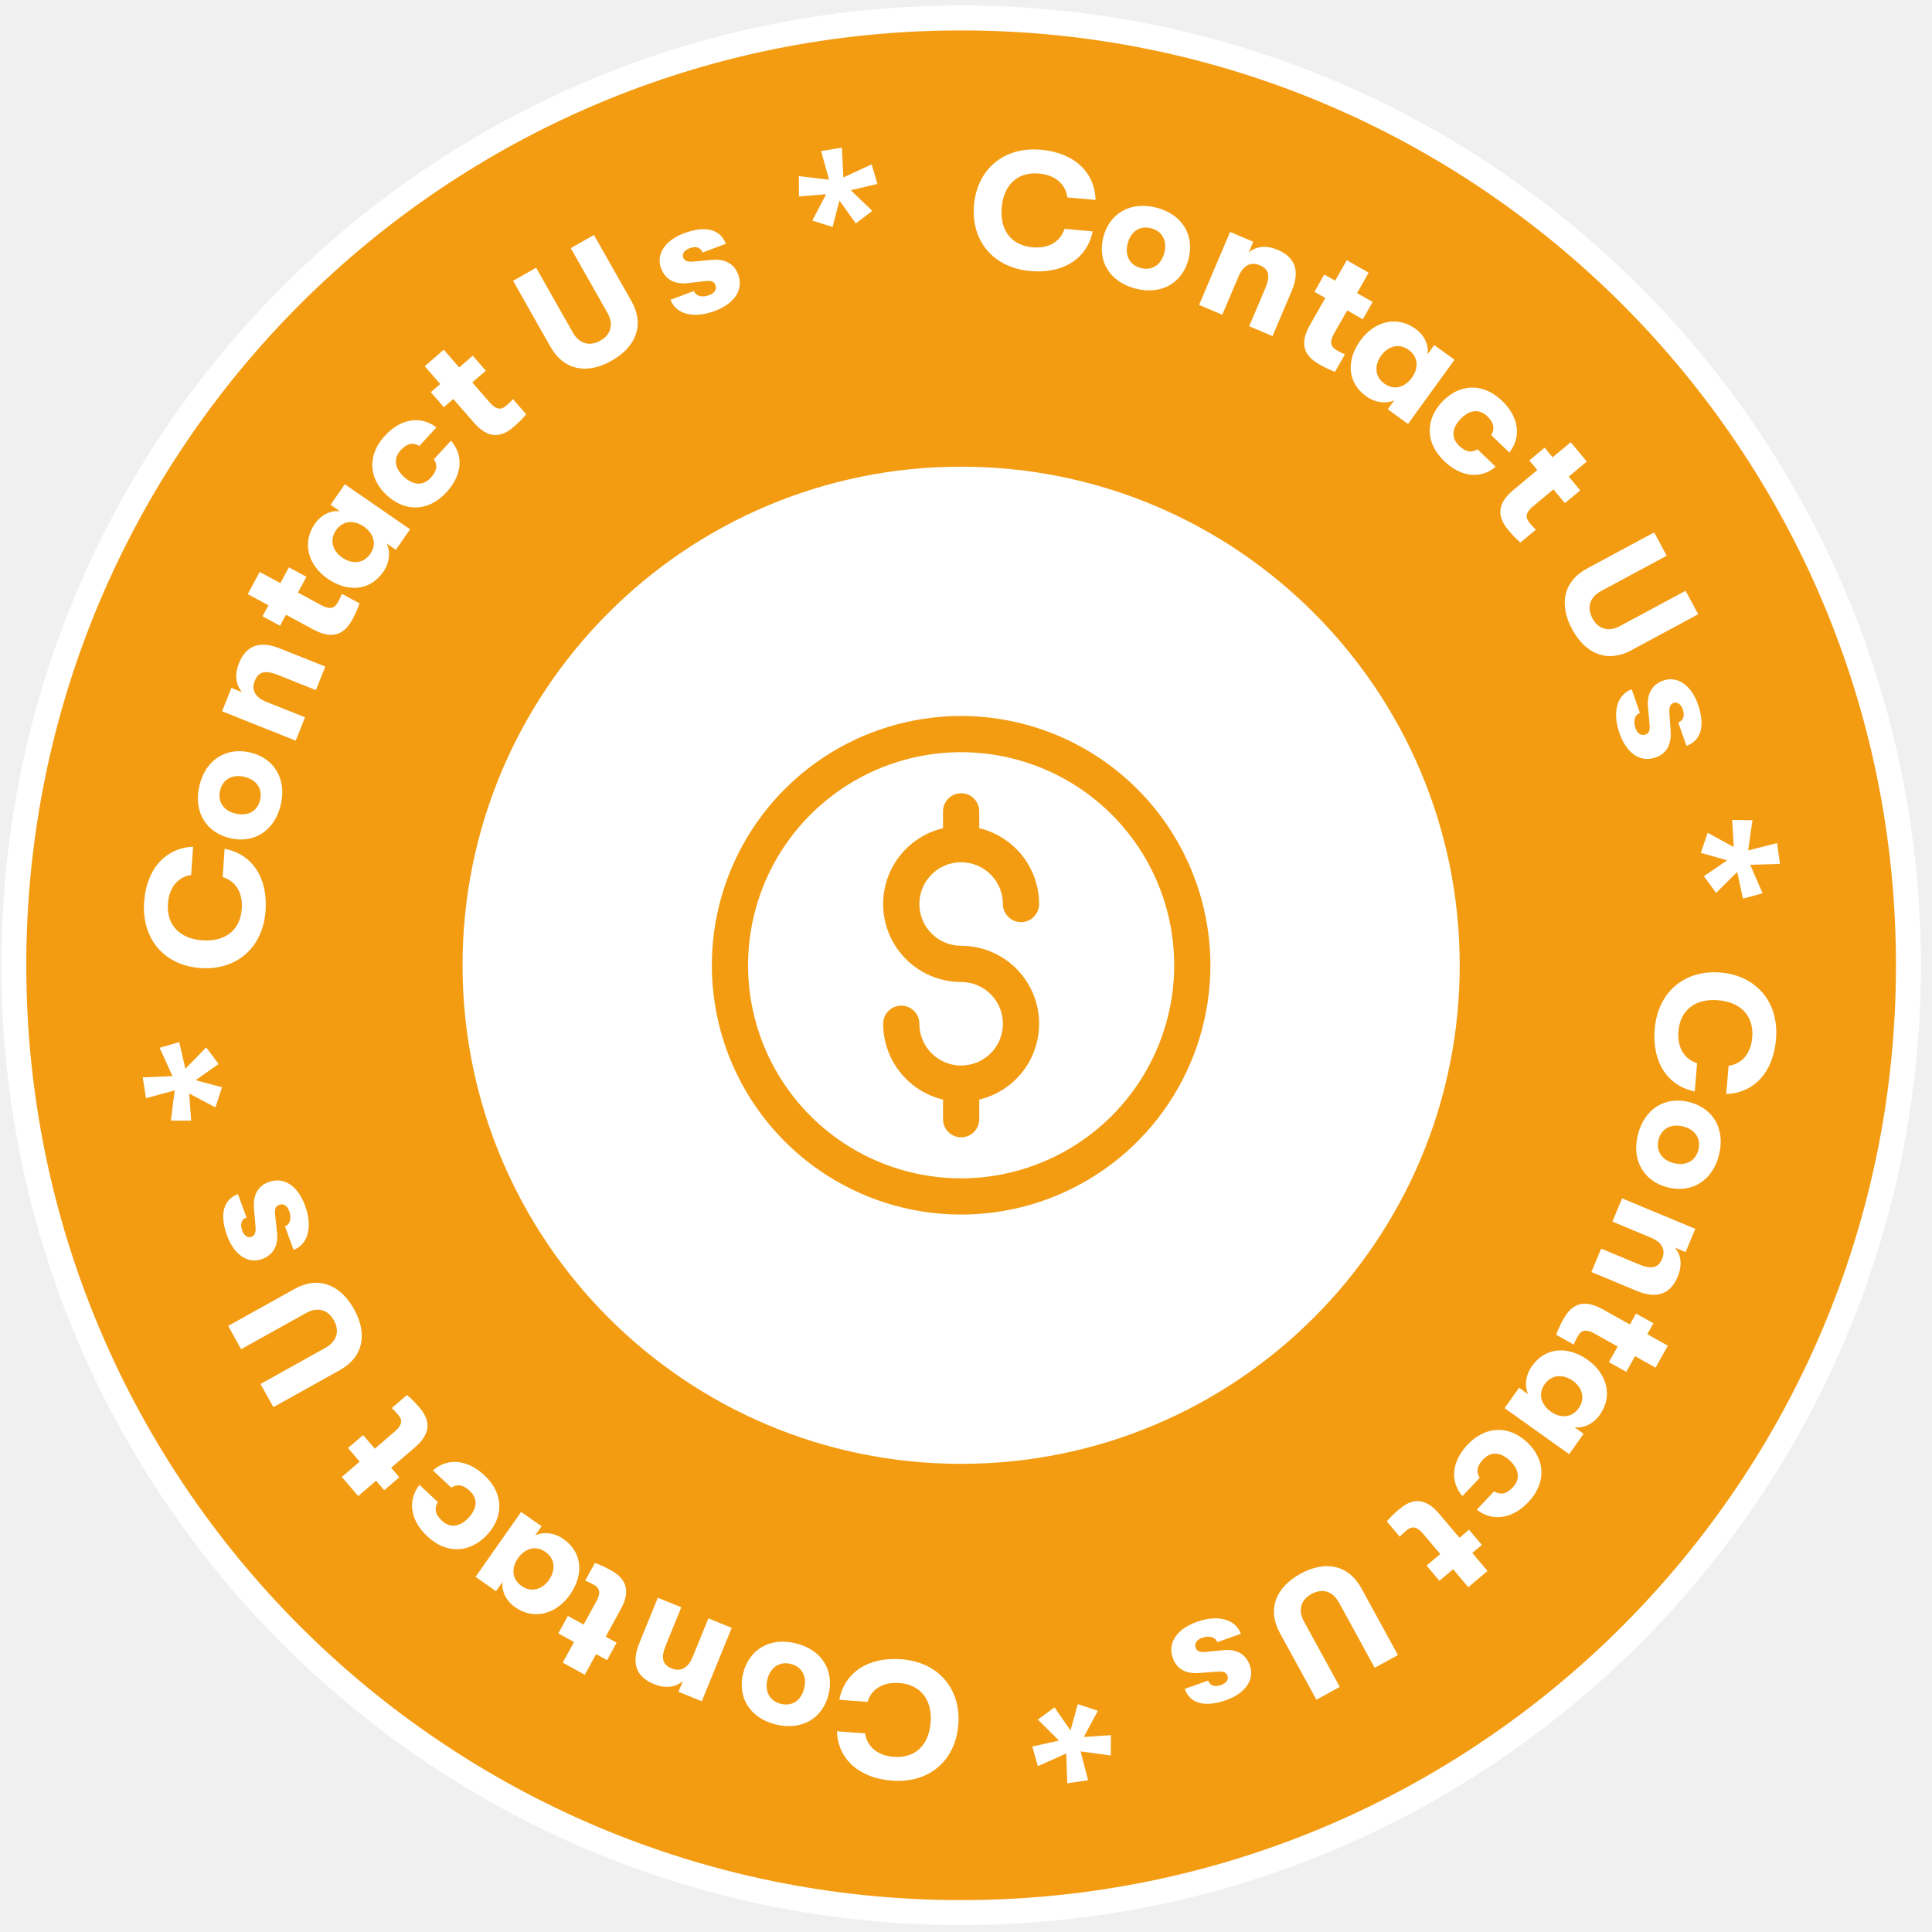
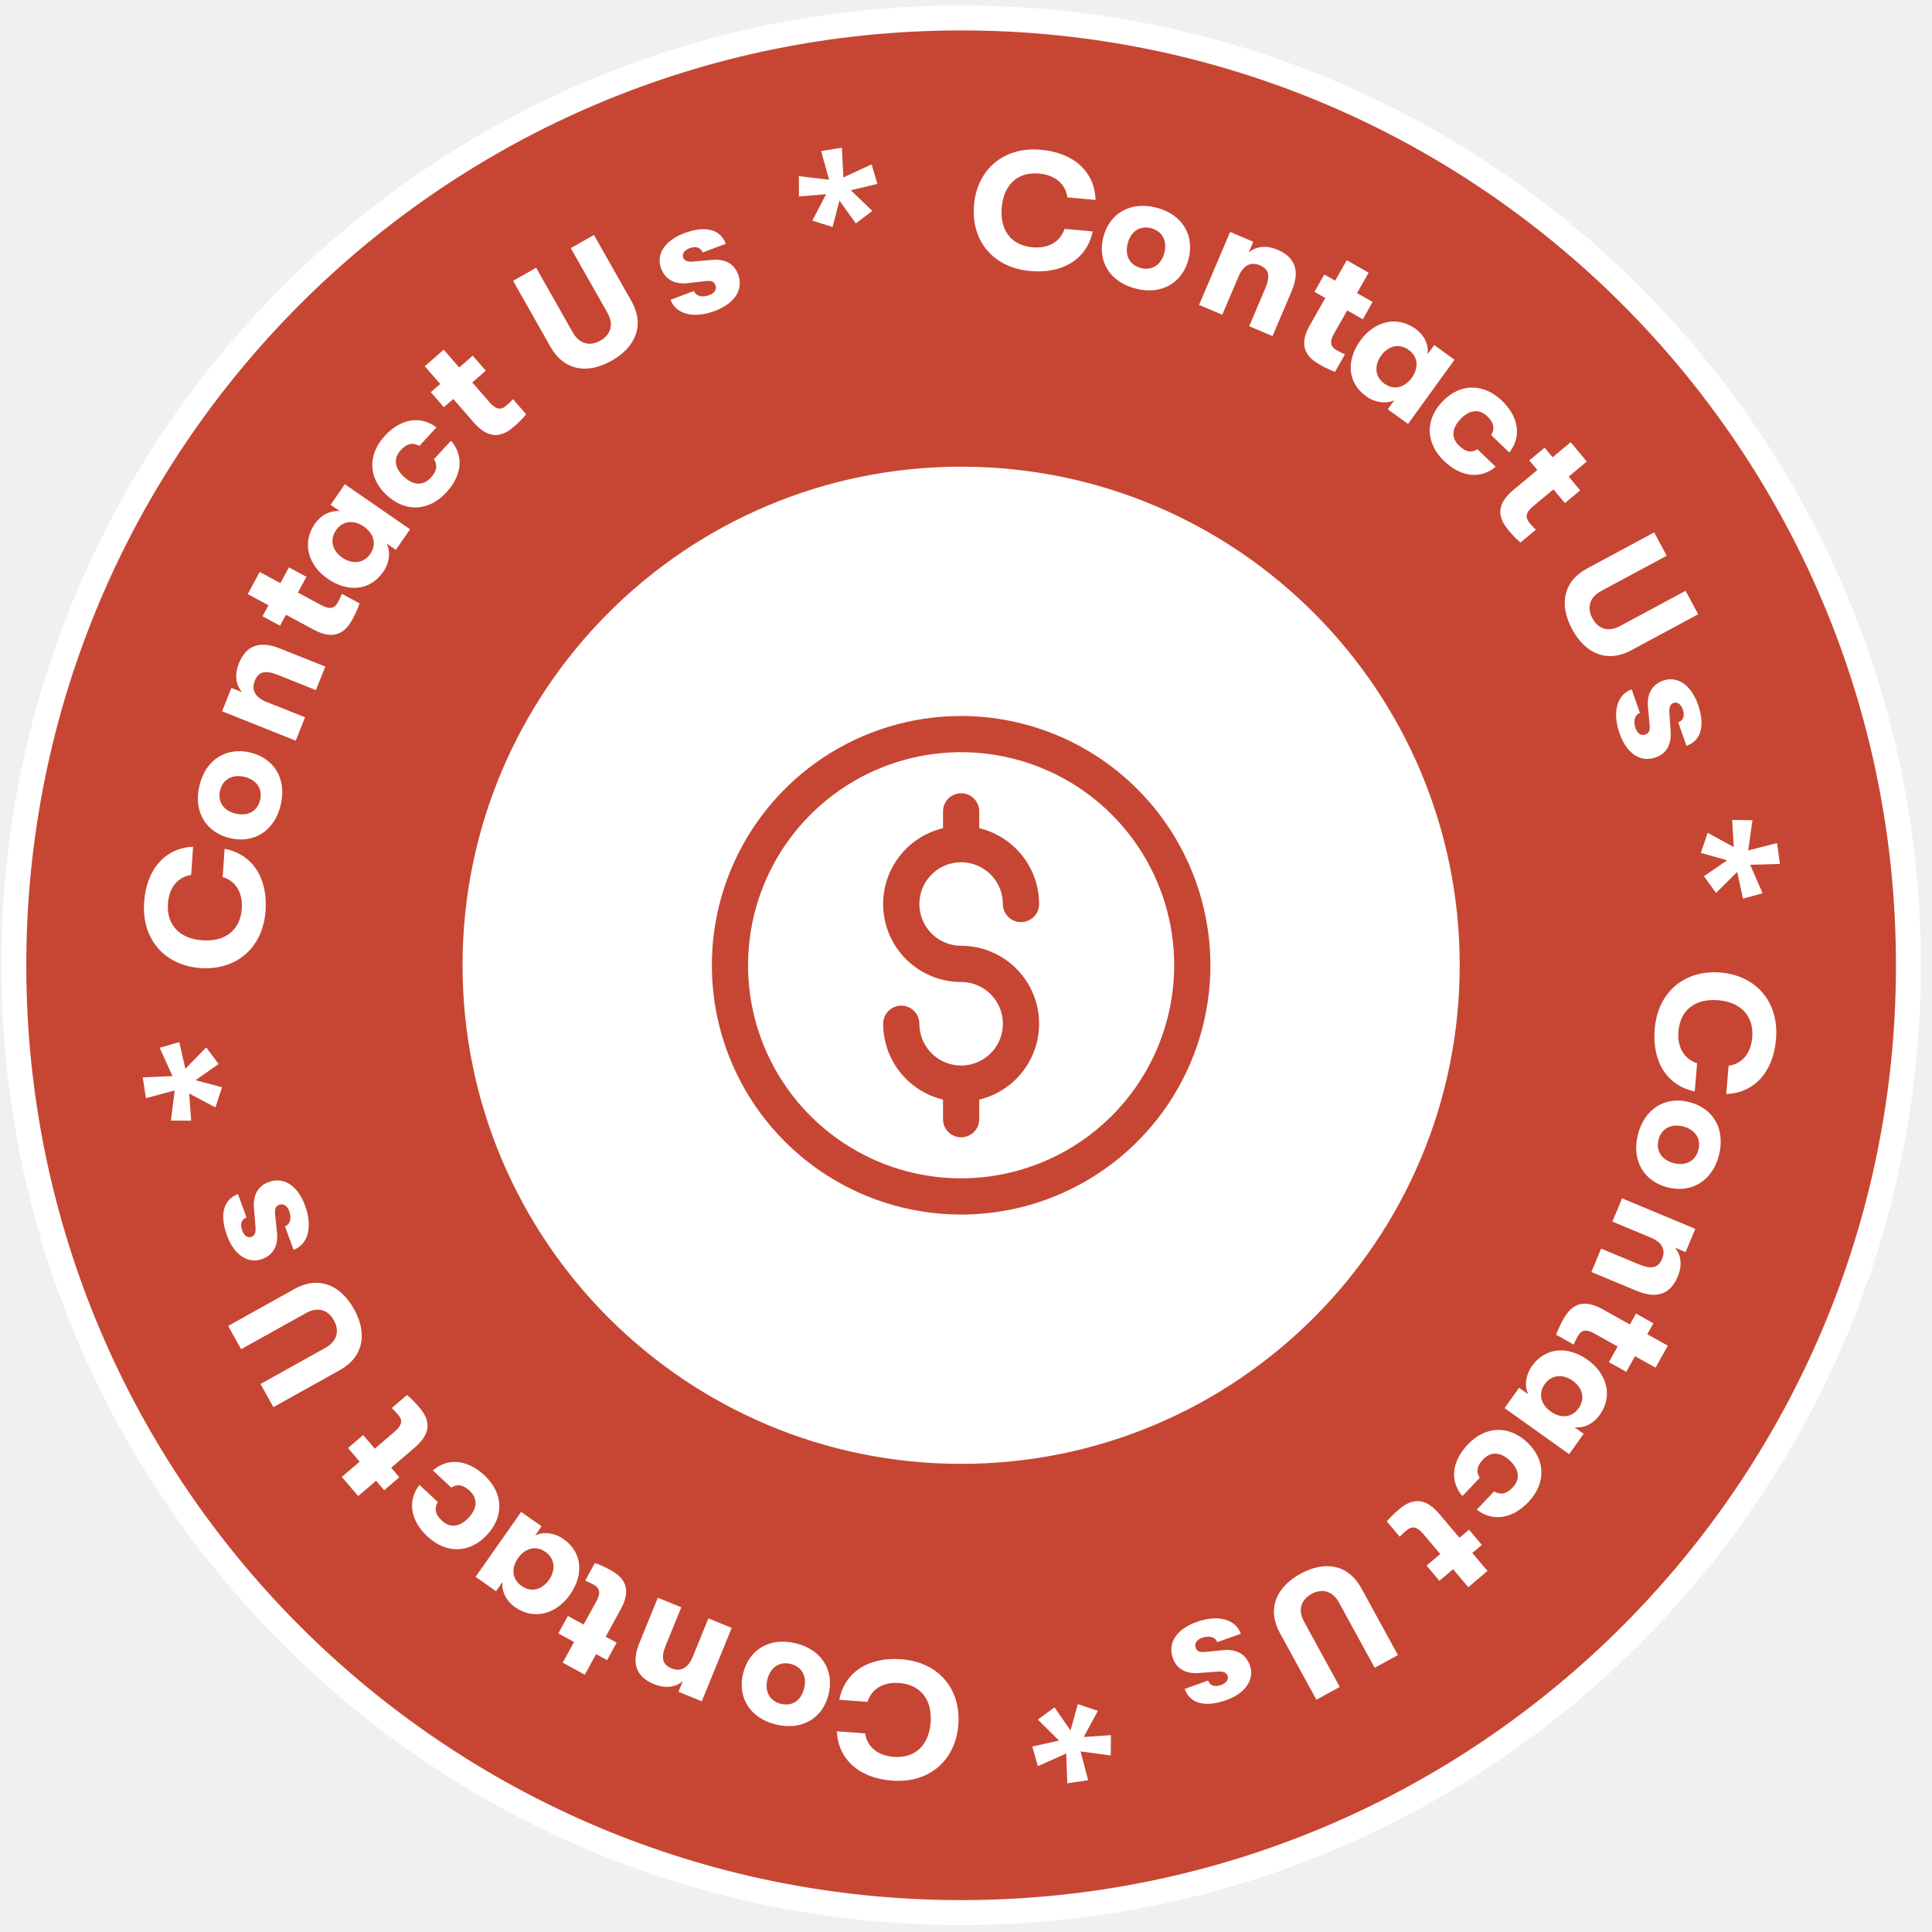
<svg xmlns="http://www.w3.org/2000/svg" width="155" height="155" viewBox="0 0 155 155" fill="none">
-   <circle cx="77.109" cy="77.441" r="76" fill="#F39C12" stroke="white" stroke-width="2" />
+   <circle cx="77.109" cy="77.441" r="76" fill="#C64633" stroke="white" stroke-width="2" />
  <path d="M82.648 21.743C79.624 21.471 77.889 19.26 78.144 16.434C78.399 13.608 80.502 11.743 83.525 12.016C86.22 12.259 87.839 13.85 87.893 16.041L85.632 15.837C85.489 14.778 84.681 14.042 83.367 13.924C81.632 13.767 80.528 14.834 80.366 16.634C80.203 18.435 81.098 19.682 82.833 19.839C84.147 19.957 85.074 19.378 85.404 18.361L87.665 18.565C87.22 20.712 85.342 21.987 82.648 21.743Z" fill="white" />
  <path d="M91.1 23.152C88.979 22.601 88.031 20.896 88.519 19.018C89.007 17.14 90.665 16.112 92.786 16.663C94.894 17.21 95.841 18.916 95.353 20.794C94.865 22.671 93.207 23.7 91.1 23.152ZM91.528 21.504C92.448 21.743 93.169 21.222 93.412 20.289C93.654 19.357 93.277 18.55 92.358 18.311C91.425 18.069 90.716 18.593 90.474 19.526C90.231 20.458 90.595 21.262 91.528 21.504Z" fill="white" />
  <path d="M98.059 25.252L96.2 24.462L98.689 18.607L100.547 19.397L100.186 20.247C100.805 19.736 101.622 19.668 102.509 20.044C103.93 20.649 104.306 21.755 103.63 23.346L102.091 26.966L100.221 26.171L101.501 23.158C101.919 22.174 101.831 21.606 101.078 21.286C100.337 20.971 99.742 21.292 99.36 22.191L98.059 25.252Z" fill="white" />
  <path d="M107.274 28.118C107.469 28.229 107.728 28.361 107.902 28.429L107.107 29.829C106.828 29.732 106.389 29.543 105.884 29.256C105.058 28.787 104.026 27.958 105.075 26.11L106.327 23.907L105.455 23.412L106.244 22.023L107.116 22.518L108.048 20.877L109.804 21.875L108.872 23.516L110.122 24.226L109.334 25.615L108.083 24.904L107.04 26.74C106.577 27.555 106.838 27.87 107.274 28.118Z" fill="white" />
  <path d="M109.601 31.791C108.062 30.677 108.018 28.869 109.141 27.319C110.255 25.779 112.058 25.292 113.555 26.376C114.303 26.918 114.636 27.696 114.534 28.421L115.068 27.684L116.693 28.86L112.963 34.013L111.338 32.836L111.864 32.109C111.215 32.421 110.318 32.31 109.601 31.791ZM111.055 30.774C111.867 31.362 112.725 31.055 113.267 30.306C113.801 29.569 113.825 28.658 113.013 28.069C112.254 27.52 111.373 27.746 110.808 28.526C110.243 29.307 110.296 30.225 111.055 30.774Z" fill="white" />
  <path d="M115.857 36.986C114.344 35.531 114.336 33.655 115.726 32.209C117.117 30.763 118.992 30.699 120.504 32.153C121.874 33.471 122.073 35.053 121.09 36.305L119.634 34.905C119.941 34.376 119.857 33.911 119.325 33.399C118.697 32.795 117.914 32.848 117.182 33.609C116.45 34.37 116.428 35.155 117.056 35.758C117.589 36.271 118.047 36.346 118.536 36.047L119.992 37.446C118.807 38.45 117.227 38.303 115.857 36.986Z" fill="white" />
  <path d="M122.741 41.983C122.884 42.156 123.08 42.37 123.219 42.495L121.982 43.526C121.755 43.337 121.411 43.006 121.039 42.56C120.431 41.83 119.756 40.691 121.389 39.33L123.336 37.708L122.693 36.938L123.92 35.915L124.562 36.686L126.012 35.478L127.305 37.029L125.855 38.237L126.776 39.342L125.549 40.365L124.628 39.26L123.006 40.611C122.286 41.211 122.42 41.598 122.741 41.983Z" fill="white" />
  <path d="M126.128 50.481C125.052 48.482 125.434 46.628 127.328 45.609L132.71 42.714L133.717 44.585L128.451 47.417C127.521 47.918 127.298 48.757 127.755 49.605C128.218 50.466 129.034 50.73 129.964 50.23L135.23 47.398L136.243 49.281L130.861 52.176C128.966 53.195 127.203 52.48 126.128 50.481Z" fill="white" />
  <path d="M129.93 58.831C129.334 57.124 129.736 55.712 130.907 55.303L131.568 57.197C131.157 57.341 131.009 57.839 131.214 58.425C131.357 58.836 131.656 59.053 132.005 58.932C132.28 58.836 132.394 58.642 132.34 58.088L132.212 56.721C132.114 55.679 132.534 54.917 133.443 54.6C134.577 54.204 135.682 54.965 136.221 56.51C136.812 58.205 136.495 59.42 135.299 59.837L134.642 57.956C135.066 57.808 135.182 57.418 135.003 56.907C134.86 56.496 134.565 56.291 134.278 56.391C134.004 56.487 133.89 56.722 133.935 57.252L134.03 58.645C134.111 59.679 133.738 60.452 132.828 60.769C131.582 61.204 130.486 60.426 129.93 58.831Z" fill="white" />
  <path d="M142.802 69.312L140.413 69.378L141.41 71.665L139.832 72.097L139.373 69.949L137.676 71.638L136.702 70.294L138.564 69.022L136.455 68.423L137.004 66.814L139.096 67.962L138.966 65.782L140.595 65.808L140.252 68.228L142.569 67.639L142.802 69.312Z" fill="white" />
  <path d="M132.753 82.566C133.003 79.541 135.201 77.789 138.029 78.024C140.857 78.258 142.736 80.347 142.486 83.372C142.262 86.069 140.684 87.699 138.493 87.769L138.68 85.507C139.739 85.356 140.469 84.543 140.578 83.228C140.721 81.491 139.647 80.396 137.845 80.246C136.043 80.097 134.802 81.001 134.659 82.737C134.55 84.052 135.135 84.975 136.155 85.298L135.967 87.56C133.818 87.13 132.529 85.262 132.753 82.566Z" fill="white" />
  <path d="M131.408 91.027C131.943 88.902 133.641 87.942 135.523 88.416C137.404 88.889 138.445 90.54 137.91 92.664C137.378 94.776 135.679 95.737 133.798 95.263C131.917 94.789 130.876 93.139 131.408 91.027ZM133.059 91.443C132.827 92.364 133.354 93.082 134.288 93.317C135.222 93.553 136.026 93.17 136.259 92.249C136.494 91.314 135.964 90.609 135.029 90.374C134.095 90.138 133.294 90.508 133.059 91.443Z" fill="white" />
  <path d="M129.36 98.006L130.136 96.142L136.009 98.587L135.232 100.452L134.38 100.096C134.895 100.712 134.97 101.529 134.599 102.418C134.006 103.844 132.902 104.228 131.306 103.563L127.675 102.051L128.457 100.175L131.478 101.433C132.465 101.844 133.033 101.752 133.347 100.996C133.657 100.253 133.332 99.66 132.43 99.285L129.36 98.006Z" fill="white" />
  <path d="M126.56 107.24C126.451 107.436 126.321 107.696 126.254 107.87L124.848 107.085C124.944 106.806 125.129 106.366 125.412 105.858C125.875 105.029 126.697 103.991 128.552 105.027L130.765 106.262L131.254 105.386L132.648 106.165L132.159 107.041L133.807 107.961L132.822 109.724L131.175 108.804L130.473 110.06L129.079 109.281L129.78 108.025L127.936 106.996C127.118 106.539 126.805 106.802 126.56 107.24Z" fill="white" />
  <path d="M122.906 109.594C124.009 108.046 125.816 107.989 127.375 109.1C128.922 110.203 129.423 112.002 128.35 113.507C127.814 114.259 127.038 114.598 126.312 114.502L127.054 115.03L125.889 116.664L120.709 112.971L121.873 111.338L122.604 111.859C122.288 111.212 122.393 110.314 122.906 109.594ZM123.934 111.04C123.351 111.856 123.665 112.712 124.418 113.249C125.159 113.777 126.071 113.795 126.653 112.978C127.197 112.215 126.964 111.336 126.18 110.777C125.395 110.217 124.478 110.277 123.934 111.04Z" fill="white" />
  <path d="M117.756 115.889C119.199 114.366 121.075 114.344 122.532 115.723C123.988 117.103 124.066 118.978 122.623 120.501C121.315 121.88 119.734 122.091 118.475 121.117L119.864 119.651C120.395 119.954 120.86 119.867 121.368 119.33C121.967 118.698 121.909 117.915 121.143 117.189C120.376 116.463 119.591 116.447 118.992 117.079C118.484 117.615 118.412 118.075 118.715 118.562L117.326 120.027C116.314 118.85 116.449 117.269 117.756 115.889Z" fill="white" />
  <path d="M112.809 122.808C112.638 122.953 112.424 123.15 112.3 123.29L111.261 122.06C111.448 121.832 111.777 121.485 112.22 121.11C112.946 120.497 114.08 119.814 115.452 121.436L117.088 123.371L117.854 122.723L118.886 123.943L118.12 124.591L119.339 126.032L117.797 127.336L116.578 125.895L115.48 126.824L114.448 125.604L115.547 124.675L114.183 123.063C113.578 122.348 113.192 122.484 112.809 122.808Z" fill="white" />
  <path d="M104.338 126.257C106.329 125.167 108.186 125.535 109.219 127.422L112.153 132.782L110.289 133.803L107.418 128.558C106.911 127.632 106.07 127.416 105.225 127.878C104.369 128.347 104.11 129.166 104.617 130.092L107.488 135.336L105.612 136.363L102.678 131.003C101.645 129.116 102.347 127.348 104.338 126.257Z" fill="white" />
  <path d="M96.013 130.121C97.716 129.513 99.131 129.904 99.549 131.073L97.659 131.748C97.513 131.337 97.013 131.194 96.429 131.402C96.019 131.549 95.804 131.85 95.928 132.198C96.026 132.471 96.22 132.584 96.774 132.526L98.141 132.389C99.182 132.283 99.946 132.697 100.271 133.604C100.675 134.735 99.922 135.845 98.381 136.395C96.69 136.999 95.473 136.691 95.047 135.498L96.924 134.827C97.075 135.25 97.465 135.363 97.975 135.181C98.385 135.034 98.587 134.738 98.485 134.452C98.388 134.178 98.151 134.067 97.622 134.115L96.23 134.22C95.197 134.309 94.421 133.942 94.097 133.034C93.653 131.791 94.422 130.69 96.013 130.121Z" fill="white" />
  <path d="M85.626 143.069L85.543 140.681L83.264 141.695L82.82 140.12L84.964 139.645L83.263 137.96L84.6 136.977L85.885 138.83L86.469 136.716L88.082 137.254L86.949 139.354L89.129 139.208L89.114 140.837L86.692 140.512L87.298 142.824L85.626 143.069Z" fill="white" />
  <path d="M72.304 133.118C75.331 133.347 77.099 135.531 76.885 138.361C76.671 141.191 74.596 143.085 71.569 142.857C68.871 142.654 67.229 141.087 67.143 138.897L69.406 139.067C69.565 140.125 70.384 140.849 71.7 140.948C73.437 141.079 74.525 139.996 74.661 138.193C74.797 136.39 73.884 135.157 72.147 135.025C70.831 134.926 69.912 135.519 69.597 136.54L67.334 136.37C67.747 134.217 69.606 132.915 72.304 133.118Z" fill="white" />
  <path d="M63.835 131.838C65.964 132.357 66.937 134.048 66.477 135.933C66.017 137.817 64.375 138.87 62.246 138.351C60.131 137.835 59.157 136.144 59.617 134.259C60.077 132.374 61.719 131.321 63.835 131.838ZM63.432 133.492C62.508 133.266 61.794 133.799 61.566 134.735C61.338 135.671 61.727 136.472 62.65 136.697C63.586 136.925 64.287 136.39 64.515 135.454C64.744 134.518 64.368 133.72 63.432 133.492Z" fill="white" />
  <path d="M56.834 129.838L58.704 130.601L56.302 136.492L54.432 135.729L54.781 134.874C54.17 135.394 53.353 135.474 52.461 135.11C51.031 134.527 50.639 133.427 51.292 131.826L52.777 128.184L54.659 128.951L53.423 131.982C53.019 132.972 53.116 133.539 53.874 133.848C54.619 134.152 55.21 133.823 55.578 132.918L56.834 129.838Z" fill="white" />
  <path d="M47.584 127.11C47.387 127.002 47.126 126.874 46.951 126.808L47.726 125.396C48.006 125.49 48.448 125.672 48.957 125.951C49.79 126.408 50.834 127.222 49.812 129.085L48.593 131.307L49.472 131.789L48.704 133.189L47.824 132.707L46.916 134.361L45.146 133.39L46.054 131.735L44.793 131.043L45.561 129.643L46.822 130.335L47.838 128.484C48.289 127.662 48.023 127.351 47.584 127.11Z" fill="white" />
  <path d="M45.203 123.471C46.758 124.562 46.829 126.369 45.729 127.936C44.638 129.491 42.842 130.005 41.33 128.944C40.574 128.413 40.23 127.639 40.32 126.913L39.797 127.658L38.155 126.506L41.809 121.299L43.451 122.451L42.936 123.186C43.581 122.864 44.479 122.963 45.203 123.471ZM43.764 124.509C42.944 123.933 42.09 124.253 41.559 125.009C41.036 125.755 41.025 126.666 41.846 127.242C42.614 127.781 43.491 127.542 44.044 126.753C44.597 125.964 44.532 125.047 43.764 124.509Z" fill="white" />
  <path d="M38.87 118.367C40.404 119.8 40.44 121.675 39.071 123.142C37.702 124.608 35.828 124.7 34.294 123.268C32.905 121.971 32.683 120.391 33.648 119.125L35.124 120.503C34.825 121.037 34.916 121.5 35.456 122.005C36.093 122.599 36.875 122.535 37.595 121.763C38.316 120.992 38.327 120.207 37.69 119.612C37.15 119.108 36.69 119.04 36.205 119.346L34.729 117.968C35.899 116.947 37.481 117.07 38.87 118.367Z" fill="white" />
  <path d="M31.915 113.472C31.769 113.302 31.57 113.09 31.43 112.967L32.651 111.918C32.88 112.104 33.23 112.43 33.608 112.871C34.227 113.592 34.918 114.721 33.306 116.105L31.383 117.755L32.036 118.517L30.825 119.557L30.171 118.796L28.739 120.025L27.424 118.493L28.856 117.264L27.919 116.172L29.131 115.132L30.068 116.223L31.67 114.848C32.381 114.237 32.242 113.852 31.915 113.472Z" fill="white" />
  <path d="M28.401 105.027C29.506 107.01 29.152 108.87 27.273 109.917L21.935 112.891L20.9 111.034L26.123 108.125C27.046 107.611 27.256 106.768 26.787 105.927C26.312 105.073 25.491 104.821 24.569 105.334L19.346 108.244L18.305 106.376L23.644 103.402C25.523 102.355 27.297 103.044 28.401 105.027Z" fill="white" />
  <path d="M24.477 96.729C25.098 98.427 24.717 99.845 23.551 100.271L22.863 98.387C23.272 98.238 23.412 97.737 23.199 97.154C23.049 96.745 22.747 96.532 22.399 96.659C22.127 96.759 22.015 96.954 22.077 97.508L22.225 98.873C22.339 99.914 21.931 100.681 21.026 101.012C19.898 101.424 18.782 100.68 18.22 99.143C17.604 97.457 17.903 96.237 19.093 95.802L19.777 97.674C19.356 97.828 19.246 98.22 19.432 98.728C19.581 99.137 19.88 99.337 20.165 99.233C20.437 99.133 20.547 98.896 20.495 98.368L20.379 96.976C20.283 95.944 20.645 95.165 21.55 94.834C22.789 94.381 23.897 95.142 24.477 96.729Z" fill="white" />
  <path d="M11.451 86.434L13.839 86.333L12.808 84.061L14.381 83.605L14.871 85.746L16.543 84.033L17.536 85.362L15.693 86.661L17.81 87.23L17.285 88.846L15.176 87.729L15.338 89.907L13.709 89.905L14.016 87.481L11.709 88.103L11.451 86.434Z" fill="white" />
  <path d="M21.307 73.046C21.101 76.075 18.929 77.858 16.098 77.666C13.267 77.473 11.356 75.412 11.563 72.383C11.746 69.684 13.301 68.03 15.491 67.928L15.336 70.192C14.28 70.359 13.562 71.183 13.473 72.5C13.354 74.238 14.445 75.317 16.249 75.44C18.053 75.563 19.28 74.641 19.398 72.903C19.488 71.586 18.889 70.672 17.864 70.365L18.019 68.1C20.174 68.498 21.49 70.347 21.307 73.046Z" fill="white" />
  <path d="M22.524 64.57C22.021 66.703 20.337 67.688 18.449 67.243C16.561 66.797 15.496 65.162 15.999 63.03C16.499 60.911 18.183 59.925 20.071 60.37C21.959 60.816 23.025 62.451 22.524 64.57ZM20.867 64.179C21.086 63.254 20.548 62.544 19.61 62.323C18.673 62.102 17.874 62.496 17.656 63.421C17.435 64.359 17.975 65.056 18.913 65.277C19.851 65.499 20.646 65.117 20.867 64.179Z" fill="white" />
  <path d="M24.473 57.548L23.725 59.423L17.817 57.065L18.565 55.189L19.423 55.532C18.898 54.924 18.812 54.108 19.169 53.213C19.742 51.779 20.84 51.379 22.445 52.02L26.098 53.478L25.344 55.366L22.305 54.153C21.312 53.756 20.746 53.857 20.442 54.617C20.144 55.365 20.477 55.953 21.384 56.315L24.473 57.548Z" fill="white" />
  <path d="M27.133 48.278C27.239 48.081 27.365 47.819 27.43 47.644L28.847 48.408C28.756 48.689 28.577 49.132 28.301 49.643C27.85 50.48 27.044 51.529 25.174 50.521L22.943 49.319L22.467 50.201L21.062 49.444L21.538 48.561L19.876 47.665L20.835 45.888L22.496 46.783L23.179 45.517L24.584 46.275L23.902 47.541L25.76 48.543C26.585 48.988 26.895 48.72 27.133 48.278Z" fill="white" />
  <path d="M30.751 45.873C29.671 47.437 27.865 47.52 26.29 46.433C24.727 45.352 24.2 43.561 25.25 42.041C25.775 41.281 26.546 40.931 27.273 41.016L26.524 40.498L27.664 38.848L32.898 42.464L31.758 44.114L31.02 43.604C31.346 44.247 31.254 45.146 30.751 45.873ZM29.702 44.443C30.273 43.617 29.946 42.766 29.186 42.241C28.437 41.724 27.525 41.719 26.955 42.545C26.422 43.316 26.668 44.191 27.461 44.739C28.253 45.286 29.17 45.214 29.702 44.443Z" fill="white" />
  <path d="M35.81 39.503C34.389 41.047 32.513 41.097 31.037 39.739C29.561 38.38 29.455 36.507 30.876 34.963C32.163 33.565 33.741 33.331 35.014 34.287L33.647 35.773C33.111 35.477 32.648 35.571 32.148 36.115C31.558 36.756 31.628 37.538 32.404 38.253C33.181 38.968 33.966 38.973 34.556 38.332C35.057 37.788 35.121 37.327 34.812 36.845L36.179 35.359C37.208 36.521 37.097 38.105 35.81 39.503Z" fill="white" />
  <path d="M40.655 32.511C40.824 32.364 41.034 32.163 41.156 32.022L42.214 33.236C42.03 33.466 41.706 33.818 41.268 34.2C40.552 34.824 39.428 35.523 38.032 33.921L36.367 32.01L35.611 32.669L34.562 31.465L35.318 30.806L34.078 29.383L35.601 28.057L36.841 29.48L37.925 28.535L38.975 29.739L37.89 30.684L39.277 32.276C39.893 32.982 40.277 32.84 40.655 32.511Z" fill="white" />
  <path d="M49.074 28.937C47.099 30.056 45.237 29.716 44.176 27.845L41.163 22.528L43.012 21.48L45.96 26.682C46.48 27.6 47.325 27.805 48.163 27.33C49.012 26.848 49.259 26.025 48.739 25.107L45.79 19.905L47.65 18.851L50.664 24.167C51.724 26.039 51.049 27.818 49.074 28.937Z" fill="white" />
  <path d="M57.344 24.95C55.65 25.583 54.229 25.212 53.795 24.05L55.674 23.348C55.826 23.756 56.328 23.892 56.909 23.675C57.317 23.522 57.528 23.218 57.398 22.872C57.297 22.6 57.1 22.49 56.547 22.556L55.183 22.714C54.144 22.835 53.373 22.433 53.036 21.53C52.615 20.405 53.351 19.284 54.884 18.711C56.565 18.082 57.787 18.372 58.231 19.559L56.364 20.257C56.207 19.837 55.815 19.73 55.308 19.919C54.9 20.072 54.702 20.372 54.808 20.656C54.91 20.928 55.148 21.036 55.676 20.98L57.066 20.854C58.098 20.75 58.88 21.106 59.217 22.008C59.679 23.245 58.926 24.358 57.344 24.95Z" fill="white" />
  <path d="M67.544 11.847L67.663 14.234L69.927 13.187L70.394 14.756L68.256 15.261L69.982 16.921L68.66 17.924L67.347 16.09L66.795 18.212L65.174 17.698L66.276 15.582L64.099 15.76L64.09 14.13L66.516 14.42L65.876 12.117L67.544 11.847Z" fill="white" />
  <circle cx="77.109" cy="77.441" r="40" fill="white" />
-   <path d="M77.109 57.441C73.154 57.441 69.287 58.614 65.998 60.812C62.709 63.01 60.145 66.133 58.632 69.788C57.118 73.442 56.722 77.464 57.494 81.343C58.265 85.223 60.17 88.787 62.967 91.584C65.764 94.381 69.328 96.285 73.208 97.057C77.087 97.829 81.109 97.433 84.763 95.919C88.418 94.405 91.541 91.842 93.739 88.553C95.936 85.264 97.109 81.397 97.109 77.441C97.103 72.139 94.994 67.055 91.245 63.306C87.496 59.556 82.412 57.447 77.109 57.441ZM77.109 94.536C73.728 94.536 70.423 93.533 67.612 91.655C64.801 89.776 62.61 87.107 61.316 83.983C60.022 80.86 59.684 77.422 60.343 74.106C61.003 70.79 62.631 67.745 65.022 65.354C67.412 62.963 70.458 61.335 73.774 60.675C77.09 60.016 80.528 60.354 83.651 61.648C86.775 62.942 89.445 65.133 91.323 67.944C93.201 70.755 94.204 74.061 94.204 77.441C94.199 81.974 92.396 86.319 89.191 89.523C85.987 92.728 81.641 94.531 77.109 94.536Z" fill="#F39C12" />
-   <path d="M77.11 69.176C77.998 69.177 78.85 69.531 79.478 70.159C80.106 70.787 80.459 71.638 80.46 72.527C80.46 72.912 80.613 73.281 80.885 73.554C81.158 73.826 81.527 73.98 81.913 73.98C82.298 73.98 82.668 73.826 82.94 73.554C83.213 73.281 83.365 72.912 83.365 72.527C83.364 71.121 82.889 69.756 82.018 68.653C81.147 67.549 79.93 66.771 78.562 66.443V65.093C78.562 64.708 78.409 64.339 78.137 64.066C77.864 63.794 77.495 63.641 77.11 63.641C76.724 63.641 76.355 63.794 76.082 64.066C75.81 64.339 75.657 64.708 75.657 65.093V66.443C74.166 66.799 72.858 67.689 71.981 68.945C71.103 70.202 70.717 71.737 70.896 73.259C71.076 74.781 71.807 76.184 72.953 77.202C74.098 78.22 75.577 78.783 77.11 78.783C77.772 78.783 78.42 78.979 78.971 79.347C79.522 79.715 79.952 80.239 80.205 80.851C80.459 81.463 80.525 82.137 80.396 82.787C80.267 83.437 79.948 84.034 79.479 84.502C79.01 84.971 78.413 85.29 77.763 85.419C77.114 85.549 76.44 85.482 75.828 85.229C75.215 84.975 74.692 84.546 74.324 83.995C73.956 83.444 73.759 82.796 73.759 82.133C73.759 81.748 73.606 81.378 73.334 81.106C73.061 80.833 72.692 80.68 72.306 80.68C71.921 80.68 71.552 80.833 71.279 81.106C71.007 81.378 70.854 81.748 70.854 82.133C70.856 83.539 71.33 84.903 72.201 86.007C73.073 87.111 74.29 87.889 75.657 88.217V89.791C75.657 90.176 75.81 90.546 76.082 90.818C76.355 91.091 76.724 91.244 77.11 91.244C77.495 91.244 77.864 91.091 78.137 90.818C78.409 90.546 78.562 90.176 78.562 89.791V88.217C80.053 87.861 81.361 86.971 82.239 85.714C83.116 84.458 83.502 82.923 83.323 81.401C83.144 79.879 82.412 78.476 81.267 77.457C80.121 76.439 78.642 75.877 77.11 75.877C76.221 75.877 75.369 75.524 74.74 74.896C74.112 74.267 73.759 73.415 73.759 72.526C73.759 71.638 74.112 70.786 74.74 70.157C75.369 69.529 76.221 69.176 77.11 69.176Z" fill="#F39C12" />
+   <path d="M77.109 57.441C73.154 57.441 69.287 58.614 65.998 60.812C62.709 63.01 60.145 66.133 58.632 69.788C57.118 73.442 56.722 77.464 57.494 81.343C58.265 85.223 60.17 88.787 62.967 91.584C65.764 94.381 69.328 96.285 73.208 97.057C77.087 97.829 81.109 97.433 84.763 95.919C88.418 94.405 91.541 91.842 93.739 88.553C95.936 85.264 97.109 81.397 97.109 77.441C97.103 72.139 94.994 67.055 91.245 63.306C87.496 59.556 82.412 57.447 77.109 57.441ZM77.109 94.536C73.728 94.536 70.423 93.533 67.612 91.655C64.801 89.776 62.61 87.107 61.316 83.983C60.022 80.86 59.684 77.422 60.343 74.106C61.003 70.79 62.631 67.745 65.022 65.354C67.412 62.963 70.458 61.335 73.774 60.675C77.09 60.016 80.528 60.354 83.651 61.648C86.775 62.942 89.445 65.133 91.323 67.944C93.201 70.755 94.204 74.061 94.204 77.441C94.199 81.974 92.396 86.319 89.191 89.523C85.987 92.728 81.641 94.531 77.109 94.536Z" fill="#C64633" />
+   <path d="M77.11 69.176C77.998 69.177 78.85 69.531 79.478 70.159C80.106 70.787 80.459 71.638 80.46 72.527C80.46 72.912 80.613 73.281 80.885 73.554C81.158 73.826 81.527 73.98 81.913 73.98C82.298 73.98 82.668 73.826 82.94 73.554C83.213 73.281 83.365 72.912 83.365 72.527C83.364 71.121 82.889 69.756 82.018 68.653C81.147 67.549 79.93 66.771 78.562 66.443V65.093C78.562 64.708 78.409 64.339 78.137 64.066C77.864 63.794 77.495 63.641 77.11 63.641C76.724 63.641 76.355 63.794 76.082 64.066C75.81 64.339 75.657 64.708 75.657 65.093V66.443C74.166 66.799 72.858 67.689 71.981 68.945C71.103 70.202 70.717 71.737 70.896 73.259C71.076 74.781 71.807 76.184 72.953 77.202C74.098 78.22 75.577 78.783 77.11 78.783C77.772 78.783 78.42 78.979 78.971 79.347C79.522 79.715 79.952 80.239 80.205 80.851C80.459 81.463 80.525 82.137 80.396 82.787C80.267 83.437 79.948 84.034 79.479 84.502C79.01 84.971 78.413 85.29 77.763 85.419C77.114 85.549 76.44 85.482 75.828 85.229C75.215 84.975 74.692 84.546 74.324 83.995C73.956 83.444 73.759 82.796 73.759 82.133C73.759 81.748 73.606 81.378 73.334 81.106C73.061 80.833 72.692 80.68 72.306 80.68C71.921 80.68 71.552 80.833 71.279 81.106C71.007 81.378 70.854 81.748 70.854 82.133C70.856 83.539 71.33 84.903 72.201 86.007C73.073 87.111 74.29 87.889 75.657 88.217V89.791C75.657 90.176 75.81 90.546 76.082 90.818C76.355 91.091 76.724 91.244 77.11 91.244C77.495 91.244 77.864 91.091 78.137 90.818C78.409 90.546 78.562 90.176 78.562 89.791V88.217C80.053 87.861 81.361 86.971 82.239 85.714C83.116 84.458 83.502 82.923 83.323 81.401C83.144 79.879 82.412 78.476 81.267 77.457C80.121 76.439 78.642 75.877 77.11 75.877C76.221 75.877 75.369 75.524 74.74 74.896C74.112 74.267 73.759 73.415 73.759 72.526C73.759 71.638 74.112 70.786 74.74 70.157C75.369 69.529 76.221 69.176 77.11 69.176Z" fill="#C64633" />
</svg>
